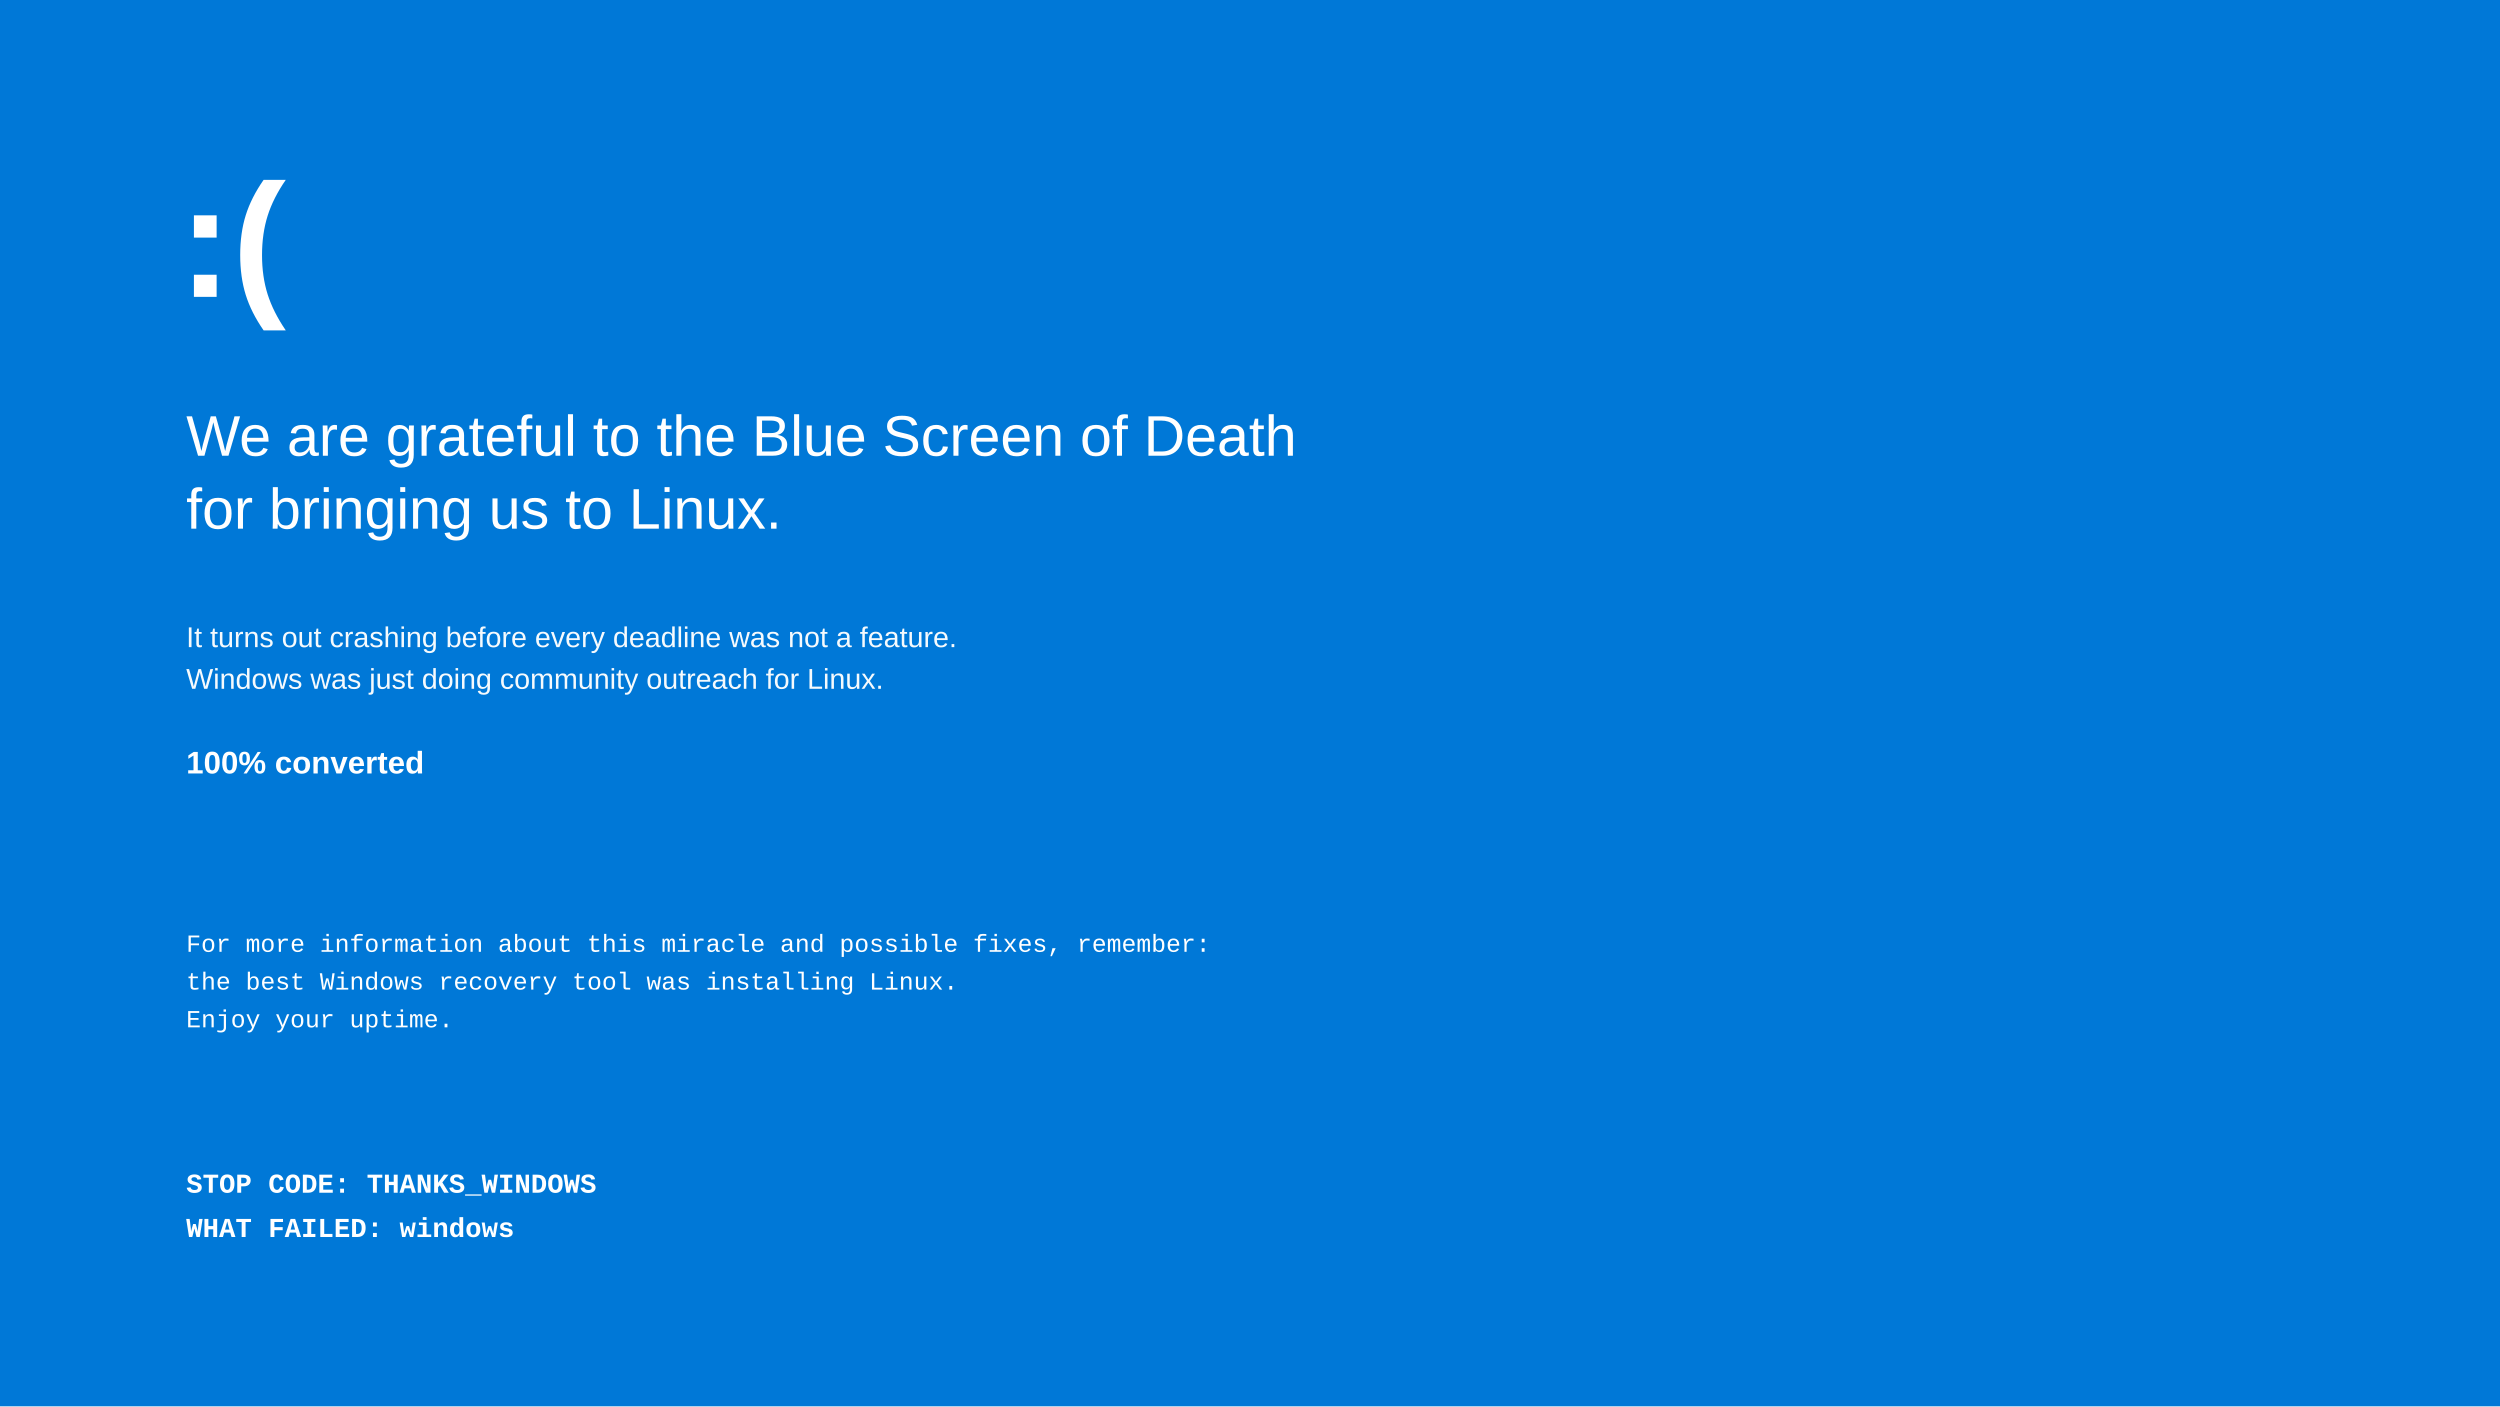
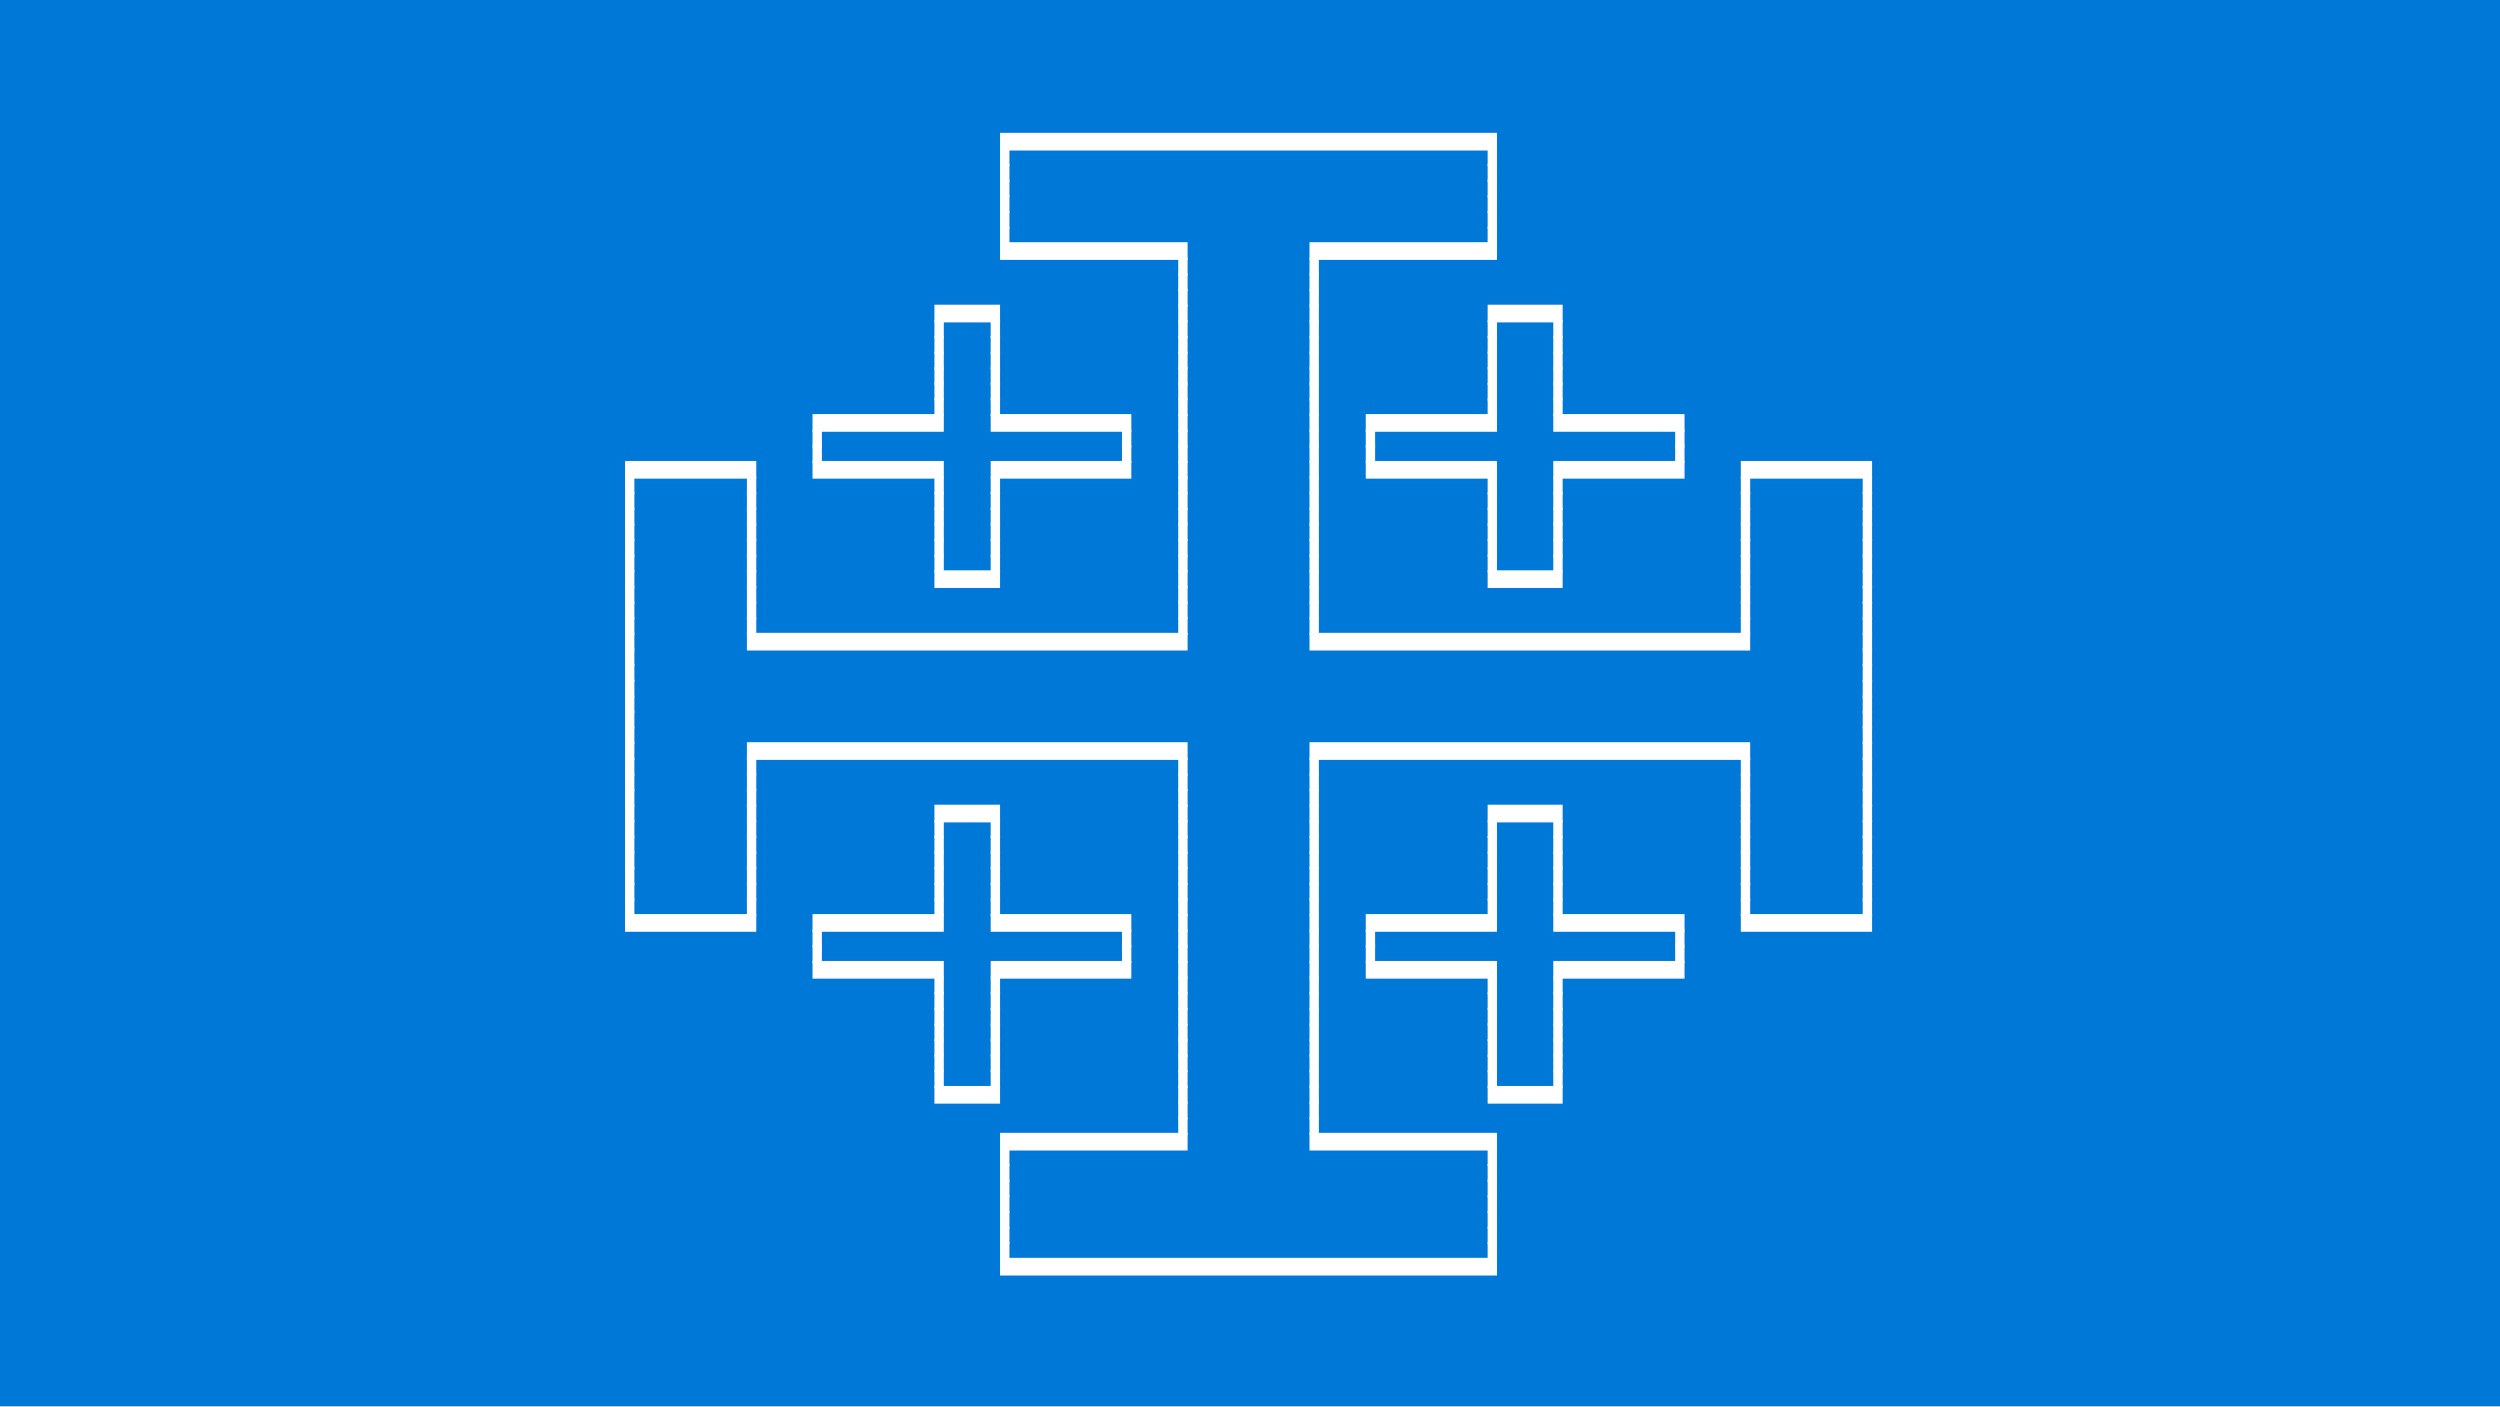
<svg xmlns="http://www.w3.org/2000/svg" viewBox="0 0 3840 2160" role="img" aria-labelledby="title desc">
  <rect width="3840" height="2160" fill="#0078d7" />
-   <g fill="#ffffff">
-     <text x="274" y="456" font-family="Liberation Sans, Noto Sans, sans-serif" font-size="248" font-weight="700">:(</text>
-     <text x="286" y="700" font-family="Liberation Sans, Noto Sans, sans-serif" font-size="88" font-weight="400">
-       <tspan x="286" dy="0">We are grateful to the Blue Screen of Death</tspan>
-       <tspan x="286" dy="112">for bringing us to Linux.</tspan>
-     </text>
-     <text x="286" y="994" font-family="Liberation Sans, Noto Sans, sans-serif" font-size="44" font-weight="400" opacity="0.96">
-       <tspan x="286" dy="0">It turns out crashing before every deadline was not a feature.</tspan>
-       <tspan x="286" dy="64">Windows was just doing community outreach for Linux.</tspan>
-     </text>
-     <text x="286" y="1188" font-family="Liberation Sans, Noto Sans, sans-serif" font-size="48" font-weight="700">100% converted</text>
-     <text x="286" y="1462" font-family="JetBrainsMono Nerd Font, Liberation Mono, monospace" font-size="38" font-weight="400">
-       <tspan x="286" dy="0">For more information about this miracle and possible fixes, remember:</tspan>
-       <tspan x="286" dy="58">the best Windows recovery tool was installing Linux.</tspan>
-       <tspan x="286" dy="58">Enjoy your uptime.</tspan>
-     </text>
-     <text x="286" y="1832" font-family="JetBrainsMono Nerd Font, Liberation Mono, monospace" font-size="42" font-weight="700">
-       <tspan x="286" dy="0">STOP CODE: THANKS_WINDOWS</tspan>
-       <tspan x="286" dy="68">WHAT FAILED: windows</tspan>
-     </text>
-   </g>
+   <text x="960" y="200" fill="#ffffff" font-family="JetBrainsMono Nerd Font Mono, JetBrainsMono Nerd Font, Liberation Mono, monospace" font-size="24" text-anchor="start" xml:space="preserve" font-variant-ligatures="none">
+     <tspan x="960" dy="24" />
+     <tspan x="960" dy="24" />
+     <tspan x="960" dy="24" />
+     <tspan x="960" dy="24">                                        █████████████████████████████████████████████████████</tspan>
+     <tspan x="960" dy="24">                                        █                                                   █</tspan>
+     <tspan x="960" dy="24">                                        █                                                   █</tspan>
+     <tspan x="960" dy="24">                                        █                                                   █</tspan>
+     <tspan x="960" dy="24">                                        █                                                   █</tspan>
+     <tspan x="960" dy="24">                                        █                                                   █</tspan>
+     <tspan x="960" dy="24">                                        █                                                   █</tspan>
+     <tspan x="960" dy="24">                                        ████████████████████             ████████████████████</tspan>
+     <tspan x="960" dy="24">                                                           █             █</tspan>
+     <tspan x="960" dy="24">                                                           █             █</tspan>
+     <tspan x="960" dy="24">                                                           █             █</tspan>
+     <tspan x="960" dy="24">                                 ███████                   █             █                  ████████</tspan>
+     <tspan x="960" dy="24">                                 █     █                   █             █                  █      █</tspan>
+     <tspan x="960" dy="24">                                 █     █                   █             █                  █      █</tspan>
+     <tspan x="960" dy="24">                                 █     █                   █             █                  █      █</tspan>
+     <tspan x="960" dy="24">                                 █     █                   █             █                  █      █</tspan>
+     <tspan x="960" dy="24">                                 █     █                   █             █                  █      █</tspan>
+     <tspan x="960" dy="24">                                 █     █                   █             █                  █      █</tspan>
+     <tspan x="960" dy="24">                    ██████████████     ███████████████     █             █     ██████████████      ██████████████</tspan>
+     <tspan x="960" dy="24">                    █                                █     █             █     █                                █</tspan>
+     <tspan x="960" dy="24">                    █                                █     █             █     █                                █</tspan>
+     <tspan x="960" dy="24">██████████████      ██████████████     ███████████████     █             █     ██████████████      ██████████████      ██████████████</tspan>
+     <tspan x="960" dy="24">█            █                   █     █                   █             █                  █      █                   █            █</tspan>
+     <tspan x="960" dy="24">█            █                   █     █                   █             █                  █      █                   █            █</tspan>
+     <tspan x="960" dy="24">█            █                   █     █                   █             █                  █      █                   █            █</tspan>
+     <tspan x="960" dy="24">█            █                   █     █                   █             █                  █      █                   █            █</tspan>
+     <tspan x="960" dy="24">█            █                   █     █                   █             █                  █      █                   █            █</tspan>
+     <tspan x="960" dy="24">█            █                   █     █                   █             █                  █      █                   █            █</tspan>
+     <tspan x="960" dy="24">█            █                   ███████                   █             █                  ████████                   █            █</tspan>
+     <tspan x="960" dy="24">█            █                                             █             █                                             █            █</tspan>
+     <tspan x="960" dy="24">█            █                                             █             █                                             █            █</tspan>
+     <tspan x="960" dy="24">█            █                                             █             █                                             █            █</tspan>
+     <tspan x="960" dy="24">█            ███████████████████████████████████████████████             ███████████████████████████████████████████████            █</tspan>
+     <tspan x="960" dy="24">█                                                                                                                                   █</tspan>
+     <tspan x="960" dy="24">█                                                                                                                                   █</tspan>
+     <tspan x="960" dy="24">█                                                                                                                                   █</tspan>
+     <tspan x="960" dy="24">█                                                                                                                                   █</tspan>
+     <tspan x="960" dy="24">█                                                                                                                                   █</tspan>
+     <tspan x="960" dy="24">█                                                                                                                                   █</tspan>
+     <tspan x="960" dy="24">█            ███████████████████████████████████████████████             ███████████████████████████████████████████████            █</tspan>
+     <tspan x="960" dy="24">█            █                                             █             █                                             █            █</tspan>
+     <tspan x="960" dy="24">█            █                                             █             █                                             █            █</tspan>
+     <tspan x="960" dy="24">█            █                                             █             █                                             █            █</tspan>
+     <tspan x="960" dy="24">█            █                   ███████                   █             █                  ████████                   █            █</tspan>
+     <tspan x="960" dy="24">█            █                   █     █                   █             █                  █      █                   █            █</tspan>
+     <tspan x="960" dy="24">█            █                   █     █                   █             █                  █      █                   █            █</tspan>
+     <tspan x="960" dy="24">█            █                   █     █                   █             █                  █      █                   █            █</tspan>
+     <tspan x="960" dy="24">█            █                   █     █                   █             █                  █      █                   █            █</tspan>
+     <tspan x="960" dy="24">█            █                   █     █                   █             █                  █      █                   █            █</tspan>
+     <tspan x="960" dy="24">█            █                   █     █                   █             █                  █      █                   █            █</tspan>
+     <tspan x="960" dy="24">██████████████      ██████████████     ███████████████     █             █     ██████████████      ██████████████      ██████████████</tspan>
+     <tspan x="960" dy="24">                    █                                █     █             █     █                                █</tspan>
+     <tspan x="960" dy="24">                    █                                █     █             █     █                                █</tspan>
+     <tspan x="960" dy="24">                    ██████████████     ███████████████     █             █     ██████████████      ██████████████</tspan>
+     <tspan x="960" dy="24">                                 █     █                   █             █                  █      █</tspan>
+     <tspan x="960" dy="24">                                 █     █                   █             █                  █      █</tspan>
+     <tspan x="960" dy="24">                                 █     █                   █             █                  █      █</tspan>
+     <tspan x="960" dy="24">                                 █     █                   █             █                  █      █</tspan>
+     <tspan x="960" dy="24">                                 █     █                   █             █                  █      █</tspan>
+     <tspan x="960" dy="24">                                 █     █                   █             █                  █      █</tspan>
+     <tspan x="960" dy="24">                                 █     █                   █             █                  █      █</tspan>
+     <tspan x="960" dy="24">                                 ███████                   █             █                  ████████</tspan>
+     <tspan x="960" dy="24">                                                           █             █</tspan>
+     <tspan x="960" dy="24">                                                           █             █</tspan>
+     <tspan x="960" dy="24">                                        ████████████████████             ████████████████████</tspan>
+     <tspan x="960" dy="24">                                        █                                                   █</tspan>
+     <tspan x="960" dy="24">                                        █                                                   █</tspan>
+     <tspan x="960" dy="24">                                        █                                                   █</tspan>
+     <tspan x="960" dy="24">                                        █                                                   █</tspan>
+     <tspan x="960" dy="24">                                        █                                                   █</tspan>
+     <tspan x="960" dy="24">                                        █                                                   █</tspan>
+     <tspan x="960" dy="24">                                        █                                                   █</tspan>
+     <tspan x="960" dy="24">                                        █████████████████████████████████████████████████████</tspan>
+     <tspan x="960" dy="24" />
+     <tspan x="960" dy="24" />
+     <tspan x="960" dy="24" />
+   </text>
</svg>
